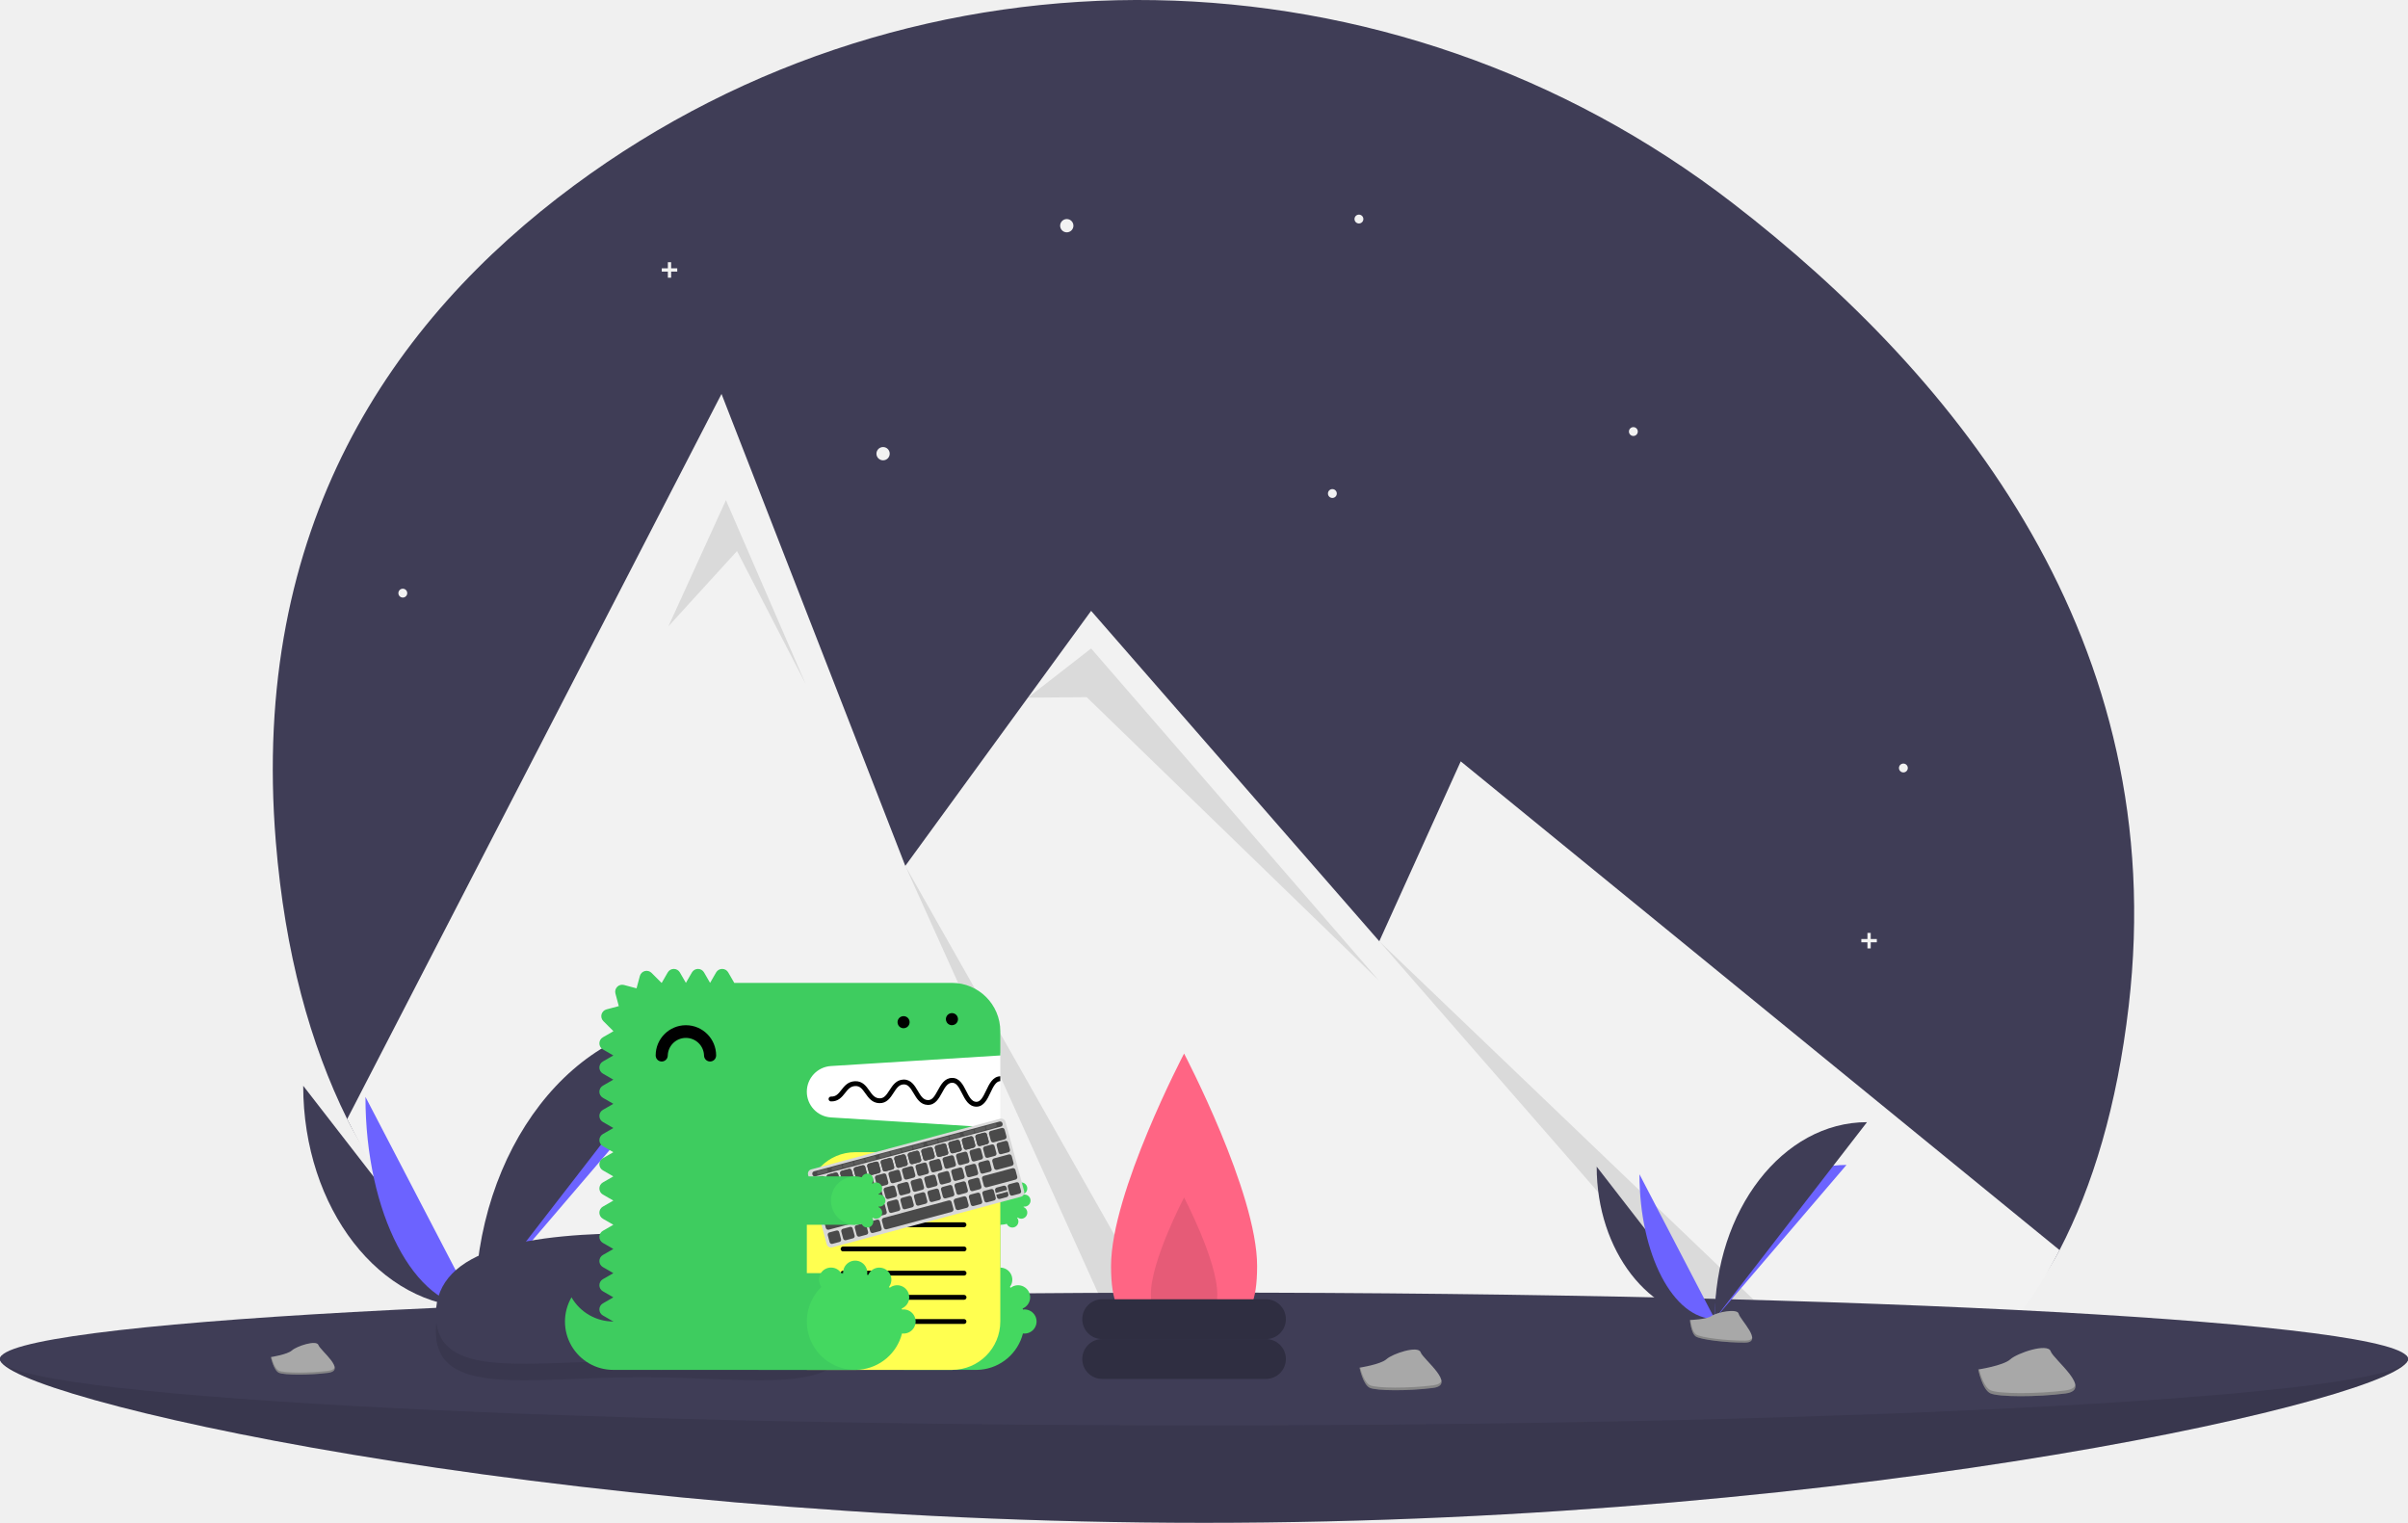
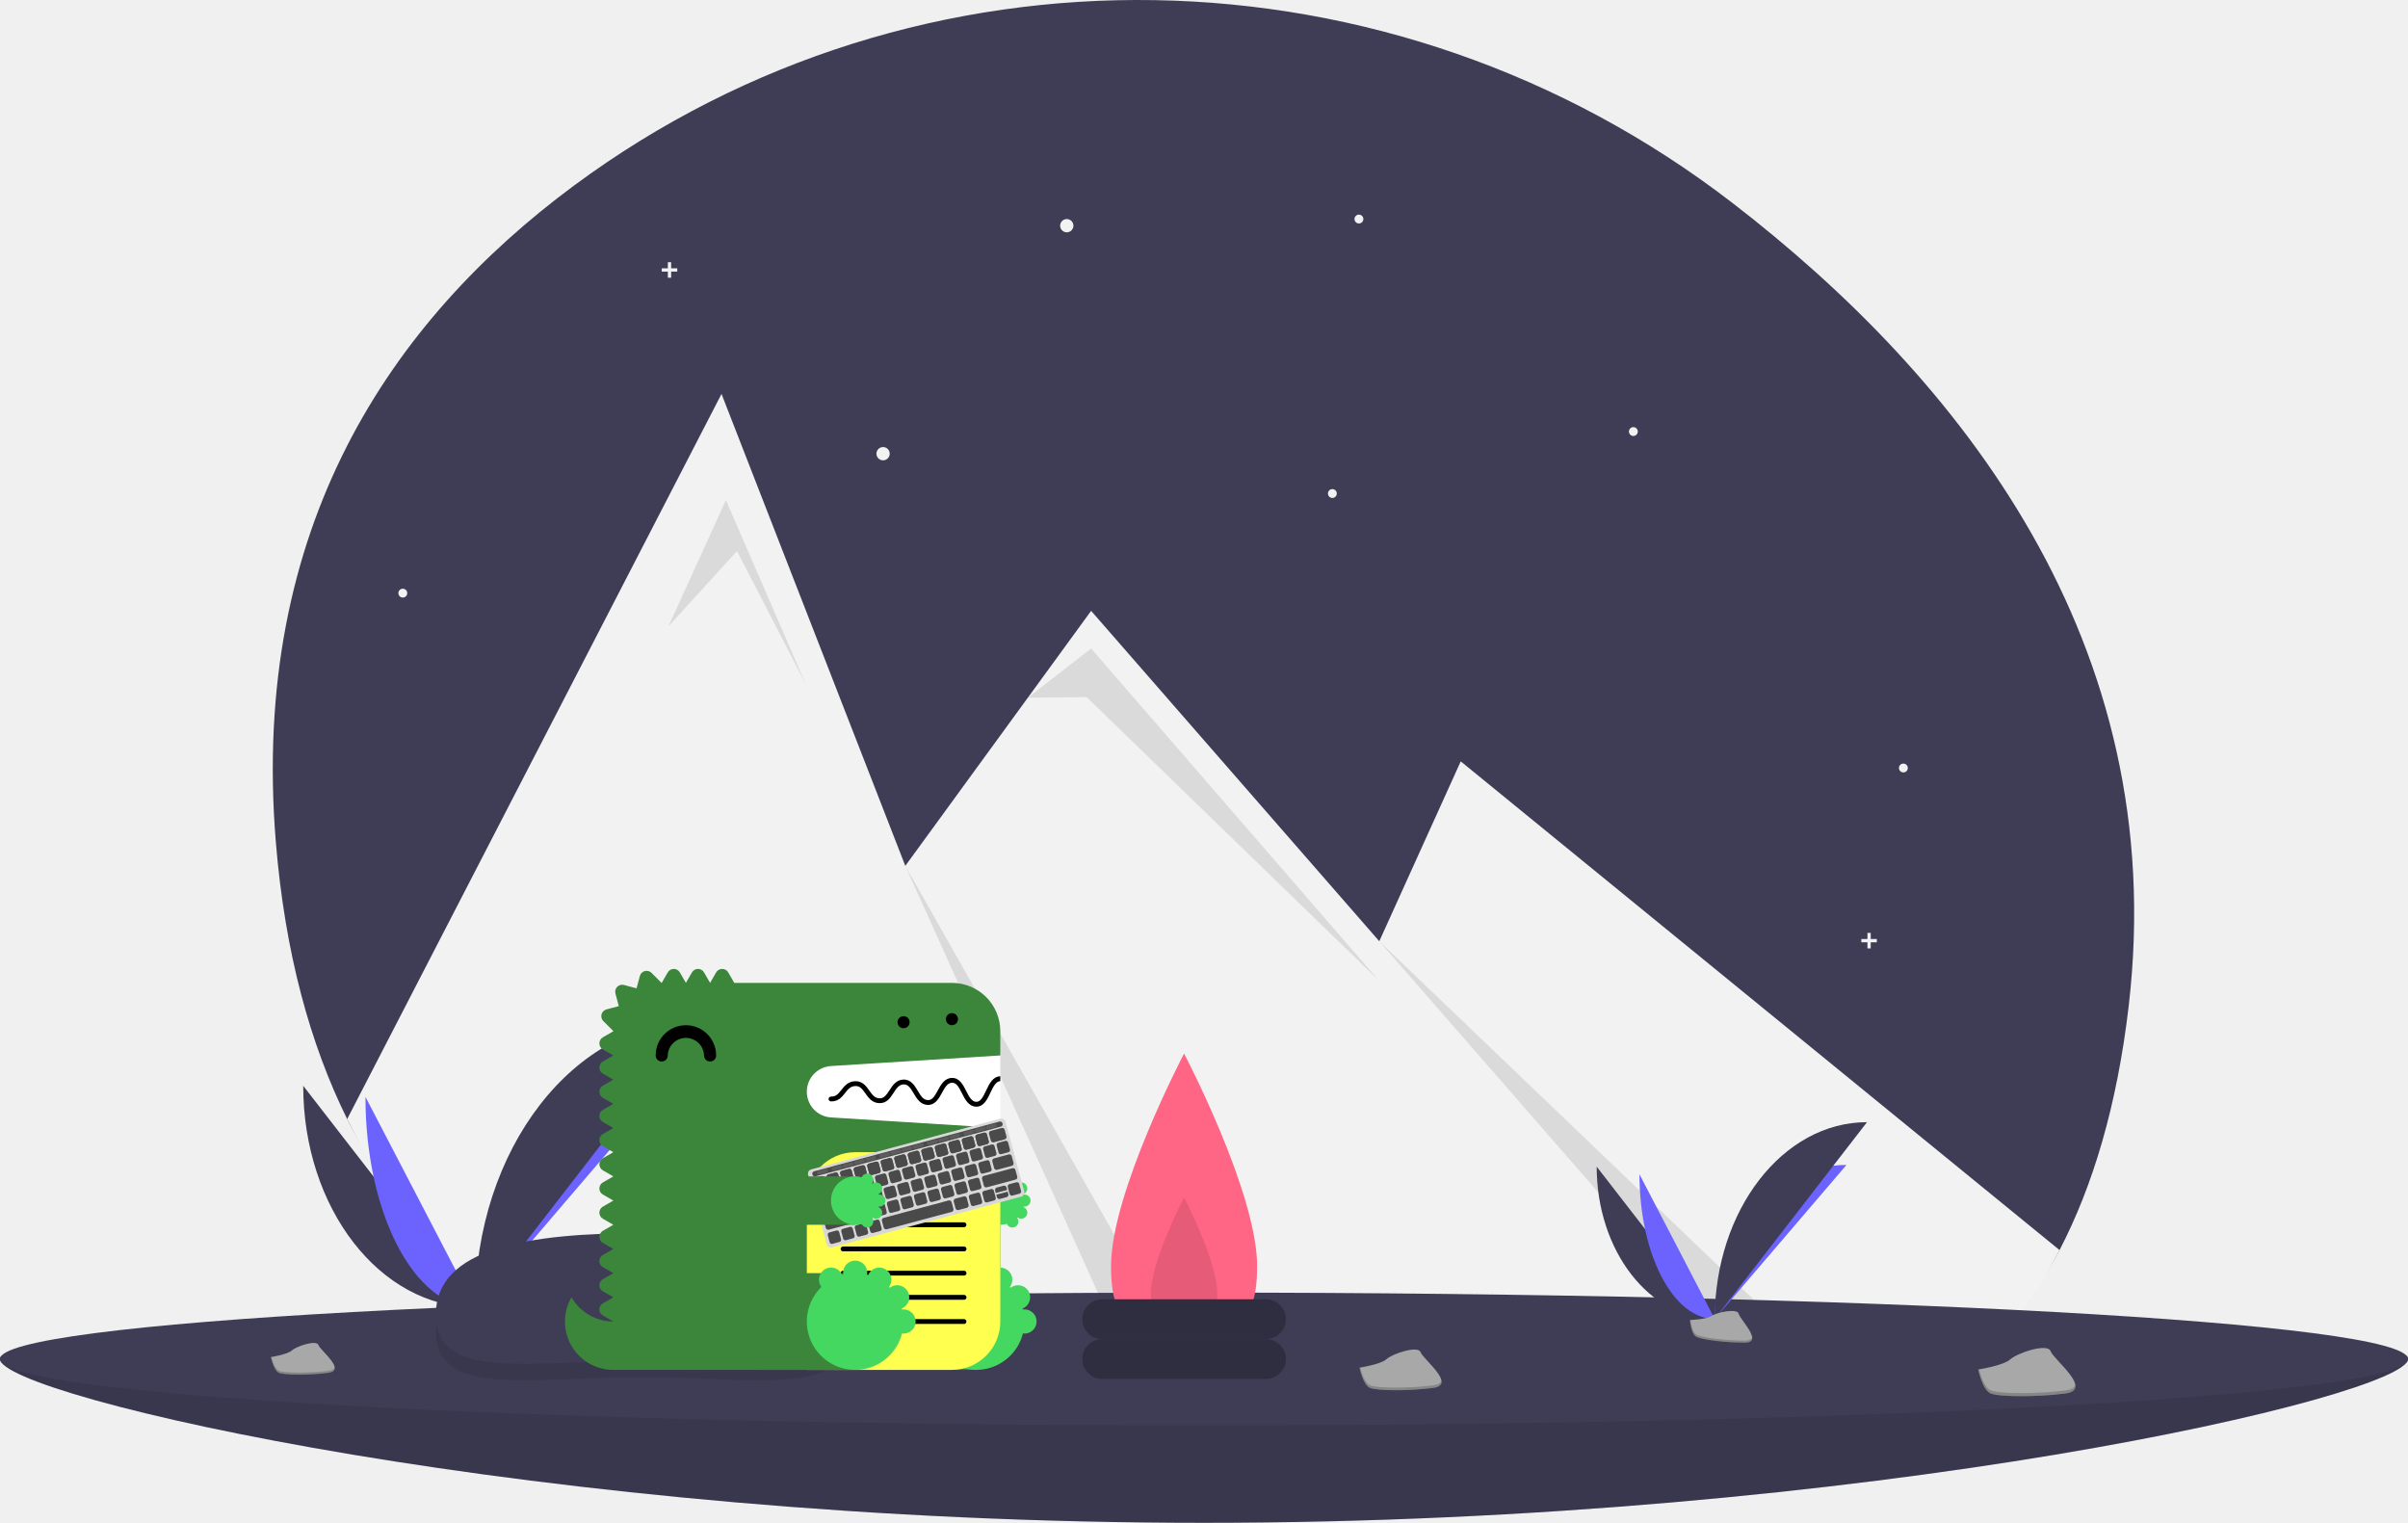
<svg xmlns="http://www.w3.org/2000/svg" width="1088" height="687.962" viewBox="0 0 1088 687.962">
  <g id="Group_12" data-name="Group 12" transform="translate(-57 -56)">
    <g id="Group_11" data-name="Group 11" transform="translate(57 56)">
      <path id="Path_83" data-name="Path 83" d="M1017.81,560.461c-5.27,45.15-16.22,81.4-31.25,110.31-20,38.52-54.21,54.04-84.77,70.28a193.275,193.275,0,0,1-27.46,11.94c-55.61,19.3-117.85,14.18-166.74,3.99a657.282,657.282,0,0,0-104.09-13.16q-14.97-.675-29.97-.67c-15.42.02-293.07,5.29-360.67-131.57-16.69-33.76-28.13-75-32.24-125.27-11.63-142.12,52.29-235.46,134.74-296.47,155.97-115.41,369.76-110.57,523.43,7.88C941.15,276.621,1036.99,396.031,1017.81,560.461Z" transform="translate(-56 -106.019)" fill="#3f3d56" />
      <path id="Path_84" data-name="Path 84" d="M986.56,670.771c-20,38.52-47.21,64.04-77.77,80.28a193.272,193.272,0,0,1-27.46,11.94c-55.61,19.3-117.85,14.18-166.74,3.99a657.3,657.3,0,0,0-104.09-13.16q-14.97-.675-29.97-.67-23.13.03-46.25,1.72c-100.17,7.36-253.82-6.43-321.42-143.29L382,283.981,444.95,445.6l20.09,51.59,55.37-75.98L549,381.981l130.2,149.27,36.8-81.27L970.78,657.9l14.21,11.59Z" transform="translate(-56 -106.019)" fill="#f2f2f2" />
      <path id="Path_85" data-name="Path 85" d="M302,282.962l26-57,36,83-31-60Z" opacity="0.1" />
      <path id="Path_86" data-name="Path 86" d="M610.5,753.821q-14.97-.675-29.97-.67L465.04,497.191Z" transform="translate(-56 -106.019)" opacity="0.1" />
      <path id="Path_87" data-name="Path 87" d="M464.411,315.191,493,292.962l130,150-132-128Z" opacity="0.1" />
      <path id="Path_88" data-name="Path 88" d="M908.79,751.051a193.265,193.265,0,0,1-27.46,11.94L679.2,531.251Z" transform="translate(-56 -106.019)" opacity="0.1" />
      <circle id="Ellipse_11" data-name="Ellipse 11" cx="3" cy="3" r="3" transform="translate(479 98.962)" fill="#f2f2f2" />
      <circle id="Ellipse_12" data-name="Ellipse 12" cx="3" cy="3" r="3" transform="translate(396 201.962)" fill="#f2f2f2" />
      <circle id="Ellipse_13" data-name="Ellipse 13" cx="2" cy="2" r="2" transform="translate(600 220.962)" fill="#f2f2f2" />
      <circle id="Ellipse_14" data-name="Ellipse 14" cx="2" cy="2" r="2" transform="translate(180 265.962)" fill="#f2f2f2" />
      <circle id="Ellipse_15" data-name="Ellipse 15" cx="2" cy="2" r="2" transform="translate(612 96.962)" fill="#f2f2f2" />
      <circle id="Ellipse_16" data-name="Ellipse 16" cx="2" cy="2" r="2" transform="translate(736 192.962)" fill="#f2f2f2" />
      <circle id="Ellipse_17" data-name="Ellipse 17" cx="2" cy="2" r="2" transform="translate(858 344.962)" fill="#f2f2f2" />
      <path id="Path_89" data-name="Path 89" d="M306,121.222h-2.76v-2.76h-1.48v2.76H299V122.7h2.76v2.759h1.48V122.7H306Z" fill="#f2f2f2" />
      <path id="Path_90" data-name="Path 90" d="M848,424.222h-2.76v-2.76h-1.48v2.76H841V425.7h2.76v2.759h1.48V425.7H848Z" fill="#f2f2f2" />
      <path id="Path_91" data-name="Path 91" d="M1144,719.981c0,16.569-243.557,74-544,74s-544-57.431-544-74,243.557,14,544,14S1144,703.413,1144,719.981Z" transform="translate(-56 -106.019)" fill="#3f3d56" />
      <path id="Path_92" data-name="Path 92" d="M1144,719.981c0,16.569-243.557,74-544,74s-544-57.431-544-74,243.557,14,544,14S1144,703.413,1144,719.981Z" transform="translate(-56 -106.019)" opacity="0.1" />
      <ellipse id="Ellipse_18" data-name="Ellipse 18" cx="544" cy="30" rx="544" ry="30" transform="translate(0 583.962)" fill="#3f3d56" />
      <path id="Path_93" data-name="Path 93" d="M624,677.981c0,33.137-14.775,24-33,24s-33,9.137-33-24,33-96,33-96S624,644.844,624,677.981Z" transform="translate(-56 -106.019)" fill="#ff6584" />
      <path id="Path_94" data-name="Path 94" d="M606,690.66c0,15.062-6.716,10.909-15,10.909s-15,4.153-15-10.909,15-43.636,15-43.636S606,675.6,606,690.66Z" transform="translate(-56 -106.019)" opacity="0.1" />
      <rect id="Rectangle_97" data-name="Rectangle 97" width="92" height="18" rx="9" transform="translate(489 604.962)" fill="#2f2e41" />
      <rect id="Rectangle_98" data-name="Rectangle 98" width="92" height="18" rx="9" transform="translate(489 586.962)" fill="#2f2e41" />
      <path id="Path_95" data-name="Path 95" d="M193,596.547c0,55.343,34.719,100.126,77.626,100.126" transform="translate(-56 -106.019)" fill="#3f3d56" />
      <path id="Path_96" data-name="Path 96" d="M270.626,696.673c0-55.965,38.745-101.251,86.626-101.251" transform="translate(-56 -106.019)" fill="#6c63ff" />
      <path id="Path_97" data-name="Path 97" d="M221.125,601.564c0,52.57,22.14,95.109,49.5,95.109" transform="translate(-56 -106.019)" fill="#6c63ff" />
      <path id="Path_98" data-name="Path 98" d="M270.626,696.673c0-71.511,44.783-129.377,100.126-129.377" transform="translate(-56 -106.019)" fill="#3f3d56" />
      <path id="Path_99" data-name="Path 99" d="M254.3,697.379s11.009-.339,14.326-2.7,16.934-5.183,17.757-1.395,16.544,18.844,4.115,18.945-28.879-1.936-32.19-3.953S254.3,697.379,254.3,697.379Z" transform="translate(-56 -106.019)" fill="#a8a8a8" />
      <path id="Path_100" data-name="Path 100" d="M290.716,710.909c-12.429.1-28.879-1.936-32.19-3.953-2.522-1.536-3.527-7.048-3.863-9.591l-.368.014s.7,8.879,4.009,10.9,19.761,4.053,32.19,3.953c3.588-.029,4.827-1.305,4.759-3.2C294.755,710.174,293.386,710.887,290.716,710.909Z" transform="translate(-56 -106.019)" opacity="0.2" />
      <path id="Path_101" data-name="Path 101" d="M777.429,633.081c0,38.029,23.857,68.8,53.341,68.8" transform="translate(-56 -106.019)" fill="#3f3d56" />
      <path id="Path_102" data-name="Path 102" d="M830.769,701.882c0-38.456,26.623-69.575,59.525-69.575" transform="translate(-56 -106.019)" fill="#6c63ff" />
      <path id="Path_103" data-name="Path 103" d="M796.755,636.528c0,36.124,15.213,65.354,34.014,65.354" transform="translate(-56 -106.019)" fill="#6c63ff" />
      <path id="Path_104" data-name="Path 104" d="M830.769,701.882c0-49.139,30.773-88.9,68.8-88.9" transform="translate(-56 -106.019)" fill="#3f3d56" />
      <path id="Path_105" data-name="Path 105" d="M819.548,702.367s7.565-.233,9.844-1.856,11.636-3.562,12.2-.958,11.368,12.949,2.828,13.018-19.844-1.33-22.119-2.716S819.548,702.367,819.548,702.367Z" transform="translate(-56 -106.019)" fill="#a8a8a8" />
      <path id="Path_106" data-name="Path 106" d="M844.574,711.664c-8.54.069-19.844-1.33-22.119-2.716-1.733-1.056-2.423-4.843-2.654-6.59l-.253.01s.479,6.1,2.755,7.487,13.579,2.785,22.119,2.716c2.465-.02,3.317-.9,3.27-2.2C847.349,711.159,846.409,711.649,844.574,711.664Z" transform="translate(-56 -106.019)" opacity="0.2" />
      <path id="Path_107" data-name="Path 107" d="M949.813,724.718s11.36-1.729,14.5-4.591,16.89-7.488,18.217-3.667,19.494,17.447,6.633,19.107-30.153,1.609-33.835-.065S949.813,724.718,949.813,724.718Z" transform="translate(-56 -106.019)" fill="#a8a8a8" />
      <path id="Path_108" data-name="Path 108" d="M989.228,734.173c-12.86,1.659-30.153,1.609-33.835-.065-2.8-1.275-4.535-6.858-5.2-9.45l-.379.061s1.833,9.109,5.516,10.783,20.975,1.725,33.835.065c3.712-.479,4.836-1.956,4.529-3.906C993.319,732.907,991.991,733.817,989.228,734.173Z" transform="translate(-56 -106.019)" opacity="0.2" />
      <path id="Path_109" data-name="Path 109" d="M670.26,723.9s9.587-1.459,12.237-3.875,14.255-6.32,15.374-3.095,16.452,14.725,5.6,16.125-25.448,1.358-28.555-.055S670.26,723.9,670.26,723.9Z" transform="translate(-56 -106.019)" fill="#a8a8a8" />
      <path id="Path_110" data-name="Path 110" d="M703.524,731.875c-10.853,1.4-25.448,1.358-28.555-.055-2.367-1.076-3.827-5.788-4.39-7.976l-.32.051s1.547,7.687,4.655,9.1,17.7,1.456,28.555.055c3.133-.4,4.081-1.651,3.822-3.3C706.977,730.807,705.856,731.575,703.524,731.875Z" transform="translate(-56 -106.019)" opacity="0.2" />
      <path id="Path_111" data-name="Path 111" d="M178.389,719.109s7.463-1.136,9.527-3.016,11.1-4.92,11.969-2.409,12.808,11.463,4.358,12.553-19.811,1.057-22.23-.043S178.389,719.109,178.389,719.109Z" transform="translate(-56 -106.019)" fill="#a8a8a8" />
      <path id="Path_112" data-name="Path 112" d="M204.285,725.321c-8.449,1.09-19.811,1.057-22.23-.043-1.842-.838-2.979-4.506-3.417-6.209l-.249.04s1.2,5.984,3.624,7.085,13.781,1.133,22.23.043c2.439-.315,3.177-1.285,2.976-2.566C206.973,724.489,206.1,725.087,204.285,725.321Z" transform="translate(-56 -106.019)" opacity="0.2" />
      <path id="Path_113" data-name="Path 113" d="M439.7,707.337c0,30.22-42.124,20.873-93.7,20.873s-93.074,9.347-93.074-20.873,42.118-36.793,93.694-36.793S439.7,677.117,439.7,707.337Z" transform="translate(-56 -106.019)" opacity="0.1" />
      <path id="Path_114" data-name="Path 114" d="M439.7,699.9c0,30.22-42.124,20.873-93.7,20.873s-93.074,9.347-93.074-20.873S295.04,663.1,346.616,663.1,439.7,669.676,439.7,699.9Z" transform="translate(-56 -106.019)" fill="#3f3d56" />
    </g>
    <g id="docusaurus_keytar" transform="translate(312.271 493.733)">
      <path id="Path_40" data-name="Path 40" d="M99,52h91.791V89.153H99Z" transform="translate(5.904 -14.001)" fill="#fff" fill-rule="evenodd" />
-       <path id="Path_41" data-name="Path 41" d="M24.855,163.927A21.828,21.828,0,0,1,5.947,153a21.829,21.829,0,0,0,18.908,32.782H46.71V163.927Z" transform="translate(-3 -4.634)" fill="#3ecc5f" fill-rule="evenodd" />
-       <path id="Path_42" data-name="Path 42" d="M121.861,61.1l76.514-4.782V45.39A21.854,21.854,0,0,0,176.52,23.535H78.173L75.441,18.8a3.154,3.154,0,0,0-5.464,0l-2.732,4.732L64.513,18.8a3.154,3.154,0,0,0-5.464,0l-2.732,4.732L53.586,18.8a3.154,3.154,0,0,0-5.464,0L45.39,23.535c-.024,0-.046,0-.071,0l-4.526-4.525a3.153,3.153,0,0,0-5.276,1.414l-1.5,5.577-5.674-1.521a3.154,3.154,0,0,0-3.863,3.864L26,34.023l-5.575,1.494a3.155,3.155,0,0,0-1.416,5.278l4.526,4.526c0,.023,0,.046,0,.07L18.8,48.122a3.154,3.154,0,0,0,0,5.464l4.732,2.732L18.8,59.05a3.154,3.154,0,0,0,0,5.464l4.732,2.732L18.8,69.977a3.154,3.154,0,0,0,0,5.464l4.732,2.732L18.8,80.9a3.154,3.154,0,0,0,0,5.464L23.535,89.1,18.8,91.832a3.154,3.154,0,0,0,0,5.464l4.732,2.732L18.8,102.76a3.154,3.154,0,0,0,0,5.464l4.732,2.732L18.8,113.687a3.154,3.154,0,0,0,0,5.464l4.732,2.732L18.8,124.615a3.154,3.154,0,0,0,0,5.464l4.732,2.732L18.8,135.542a3.154,3.154,0,0,0,0,5.464l4.732,2.732L18.8,146.469a3.154,3.154,0,0,0,0,5.464l4.732,2.732L18.8,157.4a3.154,3.154,0,0,0,0,5.464l4.732,2.732L18.8,168.324a3.154,3.154,0,0,0,0,5.464l4.732,2.732A21.854,21.854,0,0,0,45.39,198.375H176.52a21.854,21.854,0,0,0,21.855-21.855V89.1l-76.514-4.782a11.632,11.632,0,0,1,0-23.219" transform="translate(-1.681 -17.226)" fill="#3ecc5f" fill-rule="evenodd" />
-       <path id="Path_43" data-name="Path 43" d="M143,186.71h32.782V143H143Z" transform="translate(9.984 -5.561)" fill="#3ecc5f" fill-rule="evenodd" />
+       <path id="Path_41" data-name="Path 41" d="M24.855,163.927A21.828,21.828,0,0,1,5.947,153a21.829,21.829,0,0,0,18.908,32.782H46.71V163.927Z" transform="translate(-3 -4.634)" fill="#3B863B" fill-rule="evenodd" />
+       <path id="Path_42" data-name="Path 42" d="M121.861,61.1l76.514-4.782V45.39A21.854,21.854,0,0,0,176.52,23.535H78.173L75.441,18.8a3.154,3.154,0,0,0-5.464,0l-2.732,4.732L64.513,18.8a3.154,3.154,0,0,0-5.464,0l-2.732,4.732L53.586,18.8a3.154,3.154,0,0,0-5.464,0L45.39,23.535c-.024,0-.046,0-.071,0l-4.526-4.525a3.153,3.153,0,0,0-5.276,1.414l-1.5,5.577-5.674-1.521a3.154,3.154,0,0,0-3.863,3.864L26,34.023l-5.575,1.494a3.155,3.155,0,0,0-1.416,5.278l4.526,4.526c0,.023,0,.046,0,.07L18.8,48.122a3.154,3.154,0,0,0,0,5.464l4.732,2.732L18.8,59.05a3.154,3.154,0,0,0,0,5.464l4.732,2.732L18.8,69.977a3.154,3.154,0,0,0,0,5.464l4.732,2.732L18.8,80.9a3.154,3.154,0,0,0,0,5.464L23.535,89.1,18.8,91.832a3.154,3.154,0,0,0,0,5.464l4.732,2.732L18.8,102.76a3.154,3.154,0,0,0,0,5.464l4.732,2.732L18.8,113.687a3.154,3.154,0,0,0,0,5.464l4.732,2.732L18.8,124.615a3.154,3.154,0,0,0,0,5.464l4.732,2.732L18.8,135.542a3.154,3.154,0,0,0,0,5.464l4.732,2.732L18.8,146.469a3.154,3.154,0,0,0,0,5.464l4.732,2.732L18.8,157.4a3.154,3.154,0,0,0,0,5.464l4.732,2.732L18.8,168.324a3.154,3.154,0,0,0,0,5.464l4.732,2.732A21.854,21.854,0,0,0,45.39,198.375H176.52a21.854,21.854,0,0,0,21.855-21.855V89.1l-76.514-4.782a11.632,11.632,0,0,1,0-23.219" transform="translate(-1.681 -17.226)" fill="#3B863B" fill-rule="evenodd" />
+       <path id="Path_43" data-name="Path 43" d="M143,186.71h32.782V143H143Z" transform="translate(9.984 -5.561)" fill="#3B863B" fill-rule="evenodd" />
      <path id="Path_44" data-name="Path 44" d="M196.71,159.855a5.438,5.438,0,0,0-.7.07c-.042-.164-.081-.329-.127-.493a5.457,5.457,0,1,0-5.4-9.372q-.181-.185-.366-.367a5.454,5.454,0,1,0-9.384-5.4c-.162-.046-.325-.084-.486-.126a5.467,5.467,0,1,0-10.788,0c-.162.042-.325.08-.486.126a5.457,5.457,0,1,0-9.384,5.4,21.843,21.843,0,1,0,36.421,21.02,5.452,5.452,0,1,0,.7-10.858" transform="translate(10.912 -6.025)" fill="#44d860" fill-rule="evenodd" />
-       <path id="Path_45" data-name="Path 45" d="M153,124.855h32.782V103H153Z" transform="translate(10.912 -9.271)" fill="#3ecc5f" fill-rule="evenodd" />
+       <path id="Path_45" data-name="Path 45" d="M153,124.855h32.782V103H153Z" transform="translate(10.912 -9.271)" fill="#3B863B" fill-rule="evenodd" />
      <path id="Path_46" data-name="Path 46" d="M194.855,116.765a2.732,2.732,0,1,0,0-5.464,2.811,2.811,0,0,0-.349.035c-.022-.082-.04-.164-.063-.246a2.733,2.733,0,0,0-1.052-5.253,2.7,2.7,0,0,0-1.648.566q-.09-.093-.184-.184a2.7,2.7,0,0,0,.553-1.633,2.732,2.732,0,0,0-5.245-1.07,10.928,10.928,0,1,0,0,21.031,2.732,2.732,0,0,0,5.245-1.07,2.7,2.7,0,0,0-.553-1.633q.093-.09.184-.184a2.7,2.7,0,0,0,1.648.566,2.732,2.732,0,0,0,1.052-5.253c.023-.081.042-.164.063-.246a2.814,2.814,0,0,0,.349.035" transform="translate(12.767 -9.377)" fill="#44d860" fill-rule="evenodd" />
      <path id="Path_47" data-name="Path 47" d="M65.087,56.891a2.732,2.732,0,0,1-2.732-2.732,8.2,8.2,0,0,0-16.391,0,2.732,2.732,0,0,1-5.464,0,13.659,13.659,0,0,1,27.319,0,2.732,2.732,0,0,1-2.732,2.732" transform="translate(0.478 -15.068)" fill-rule="evenodd" />
      <path id="Path_48" data-name="Path 48" d="M103,191.347h65.565a21.854,21.854,0,0,0,21.855-21.855V93H124.855A21.854,21.854,0,0,0,103,114.855Z" transform="translate(6.275 -10.199)" fill="#ffff50" fill-rule="evenodd" />
      <path id="Path_49" data-name="Path 49" d="M173.216,129.787H118.535a1.093,1.093,0,1,1,0-2.185h54.681a1.093,1.093,0,0,1,0,2.185m0,21.855H118.535a1.093,1.093,0,1,1,0-2.186h54.681a1.093,1.093,0,0,1,0,2.186m0,21.855H118.535a1.093,1.093,0,1,1,0-2.185h54.681a1.093,1.093,0,0,1,0,2.185m0-54.434H118.535a1.093,1.093,0,1,1,0-2.185h54.681a1.093,1.093,0,0,1,0,2.185m0,21.652H118.535a1.093,1.093,0,1,1,0-2.186h54.681a1.093,1.093,0,0,1,0,2.186m0,21.855H118.535a1.093,1.093,0,1,1,0-2.186h54.681a1.093,1.093,0,0,1,0,2.186M189.585,61.611c-.013,0-.024-.007-.037-.005-3.377.115-4.974,3.492-6.384,6.472-1.471,3.114-2.608,5.139-4.473,5.078-2.064-.074-3.244-2.406-4.494-4.874-1.436-2.835-3.075-6.049-6.516-5.929-3.329.114-4.932,3.053-6.346,5.646-1.5,2.762-2.529,4.442-4.5,4.364-2.106-.076-3.225-1.972-4.52-4.167-1.444-2.443-3.112-5.191-6.487-5.1-3.272.113-4.879,2.606-6.3,4.808-1.5,2.328-2.552,3.746-4.551,3.662-2.156-.076-3.27-1.65-4.558-3.472-1.447-2.047-3.077-4.363-6.442-4.251-3.2.109-4.807,2.153-6.224,3.954-1.346,1.709-2.4,3.062-4.621,2.977a1.093,1.093,0,0,0-.079,2.186c3.3.11,4.967-1.967,6.417-3.81,1.286-1.635,2.4-3.045,4.582-3.12,2.1-.09,3.091,1.218,4.584,3.327,1.417,2,3.026,4.277,6.263,4.394,3.391.114,5.022-2.42,6.467-4.663,1.292-2,2.406-3.734,4.535-3.807,1.959-.073,3.026,1.475,4.529,4.022,1.417,2.4,3.023,5.121,6.324,5.241,3.415.118,5.064-2.863,6.5-5.5,1.245-2.282,2.419-4.437,4.5-4.509,1.959-.046,2.981,1.743,4.492,4.732,1.412,2.79,3.013,5.95,6.365,6.071l.185,0c3.348,0,4.937-3.36,6.343-6.331,1.245-2.634,2.423-5.114,4.444-5.216Z" transform="translate(7.109 -13.11)" fill-rule="evenodd" />
-       <path id="Path_50" data-name="Path 50" d="M83,186.71h43.71V143H83Z" transform="translate(4.42 -5.561)" fill="#3ecc5f" fill-rule="evenodd" />
+       <path id="Path_50" data-name="Path 50" d="M83,186.71h43.71V143H83Z" transform="translate(4.42 -5.561)" fill="#3B863B" fill-rule="evenodd" />
      <g id="Group_8" data-name="Group 8" transform="matrix(0.966, -0.259, 0.259, 0.966, 109.327, 91.085)">
        <rect id="Rectangle_3" data-name="Rectangle 3" width="92.361" height="36.462" rx="2" transform="translate(0 0)" fill="#d8d8d8" />
        <g id="Group_2" data-name="Group 2" transform="translate(1.531 23.03)">
          <rect id="Rectangle_4" data-name="Rectangle 4" width="5.336" height="5.336" rx="1" transform="translate(16.797 0)" fill="#4a4a4a" />
          <rect id="Rectangle_5" data-name="Rectangle 5" width="5.336" height="5.336" rx="1" transform="translate(23.12 0)" fill="#4a4a4a" />
          <rect id="Rectangle_6" data-name="Rectangle 6" width="5.336" height="5.336" rx="1" transform="translate(29.444 0)" fill="#4a4a4a" />
          <rect id="Rectangle_7" data-name="Rectangle 7" width="5.336" height="5.336" rx="1" transform="translate(35.768 0)" fill="#4a4a4a" />
          <rect id="Rectangle_8" data-name="Rectangle 8" width="5.336" height="5.336" rx="1" transform="translate(42.091 0)" fill="#4a4a4a" />
          <rect id="Rectangle_9" data-name="Rectangle 9" width="5.336" height="5.336" rx="1" transform="translate(48.415 0)" fill="#4a4a4a" />
          <rect id="Rectangle_10" data-name="Rectangle 10" width="5.336" height="5.336" rx="1" transform="translate(54.739 0)" fill="#4a4a4a" />
          <rect id="Rectangle_11" data-name="Rectangle 11" width="5.336" height="5.336" rx="1" transform="translate(61.063 0)" fill="#4a4a4a" />
          <rect id="Rectangle_12" data-name="Rectangle 12" width="5.336" height="5.336" rx="1" transform="translate(67.386 0)" fill="#4a4a4a" />
          <path id="Path_51" data-name="Path 51" d="M1.093,0H14.518a1.093,1.093,0,0,1,1.093,1.093V4.243a1.093,1.093,0,0,1-1.093,1.093H1.093A1.093,1.093,0,0,1,0,4.243V1.093A1.093,1.093,0,0,1,1.093,0ZM75,0H88.426a1.093,1.093,0,0,1,1.093,1.093V4.243a1.093,1.093,0,0,1-1.093,1.093H75a1.093,1.093,0,0,1-1.093-1.093V1.093A1.093,1.093,0,0,1,75,0Z" transform="translate(0 0)" fill="#4a4a4a" fill-rule="evenodd" />
        </g>
        <g id="Group_3" data-name="Group 3" transform="translate(1.531 10.261)">
          <path id="Path_52" data-name="Path 52" d="M1.093,0H6.218A1.093,1.093,0,0,1,7.31,1.093V4.242A1.093,1.093,0,0,1,6.218,5.335H1.093A1.093,1.093,0,0,1,0,4.242V1.093A1.093,1.093,0,0,1,1.093,0Z" transform="translate(0 0)" fill="#4a4a4a" fill-rule="evenodd" />
          <rect id="Rectangle_13" data-name="Rectangle 13" width="5.336" height="5.336" rx="1" transform="translate(8.299 0)" fill="#4a4a4a" />
          <rect id="Rectangle_14" data-name="Rectangle 14" width="5.336" height="5.336" rx="1" transform="translate(14.623 0)" fill="#4a4a4a" />
          <rect id="Rectangle_15" data-name="Rectangle 15" width="5.336" height="5.336" rx="1" transform="translate(20.947 0)" fill="#4a4a4a" />
          <rect id="Rectangle_16" data-name="Rectangle 16" width="5.336" height="5.336" rx="1" transform="translate(27.271 0)" fill="#4a4a4a" />
          <rect id="Rectangle_17" data-name="Rectangle 17" width="5.336" height="5.336" rx="1" transform="translate(33.594 0)" fill="#4a4a4a" />
          <rect id="Rectangle_18" data-name="Rectangle 18" width="5.336" height="5.336" rx="1" transform="translate(39.918 0)" fill="#4a4a4a" />
          <rect id="Rectangle_19" data-name="Rectangle 19" width="5.336" height="5.336" rx="1" transform="translate(46.242 0)" fill="#4a4a4a" />
          <rect id="Rectangle_20" data-name="Rectangle 20" width="5.336" height="5.336" rx="1" transform="translate(52.565 0)" fill="#4a4a4a" />
          <rect id="Rectangle_21" data-name="Rectangle 21" width="5.336" height="5.336" rx="1" transform="translate(58.888 0)" fill="#4a4a4a" />
          <rect id="Rectangle_22" data-name="Rectangle 22" width="5.336" height="5.336" rx="1" transform="translate(65.212 0)" fill="#4a4a4a" />
          <rect id="Rectangle_23" data-name="Rectangle 23" width="5.336" height="5.336" rx="1" transform="translate(71.536 0)" fill="#4a4a4a" />
          <rect id="Rectangle_24" data-name="Rectangle 24" width="5.336" height="5.336" rx="1" transform="translate(77.859 0)" fill="#4a4a4a" />
          <rect id="Rectangle_25" data-name="Rectangle 25" width="5.336" height="5.336" rx="1" transform="translate(84.183 0)" fill="#4a4a4a" />
        </g>
        <g id="Group_4" data-name="Group 4" transform="translate(91.05 9.546) rotate(180)">
          <path id="Path_53" data-name="Path 53" d="M1.093,0H6.219A1.093,1.093,0,0,1,7.312,1.093v3.15A1.093,1.093,0,0,1,6.219,5.336H1.093A1.093,1.093,0,0,1,0,4.243V1.093A1.093,1.093,0,0,1,1.093,0Z" transform="translate(0 0)" fill="#4a4a4a" fill-rule="evenodd" />
          <rect id="Rectangle_26" data-name="Rectangle 26" width="5.336" height="5.336" rx="1" transform="translate(8.299 0)" fill="#4a4a4a" />
          <rect id="Rectangle_27" data-name="Rectangle 27" width="5.336" height="5.336" rx="1" transform="translate(14.623 0)" fill="#4a4a4a" />
          <rect id="Rectangle_28" data-name="Rectangle 28" width="5.336" height="5.336" rx="1" transform="translate(20.947 0)" fill="#4a4a4a" />
          <rect id="Rectangle_29" data-name="Rectangle 29" width="5.336" height="5.336" rx="1" transform="translate(27.271 0)" fill="#4a4a4a" />
          <rect id="Rectangle_30" data-name="Rectangle 30" width="5.336" height="5.336" rx="1" transform="translate(33.594 0)" fill="#4a4a4a" />
          <rect id="Rectangle_31" data-name="Rectangle 31" width="5.336" height="5.336" rx="1" transform="translate(39.918 0)" fill="#4a4a4a" />
          <rect id="Rectangle_32" data-name="Rectangle 32" width="5.336" height="5.336" rx="1" transform="translate(46.242 0)" fill="#4a4a4a" />
          <rect id="Rectangle_33" data-name="Rectangle 33" width="5.336" height="5.336" rx="1" transform="translate(52.565 0)" fill="#4a4a4a" />
          <rect id="Rectangle_34" data-name="Rectangle 34" width="5.336" height="5.336" rx="1" transform="translate(58.889 0)" fill="#4a4a4a" />
          <rect id="Rectangle_35" data-name="Rectangle 35" width="5.336" height="5.336" rx="1" transform="translate(65.213 0)" fill="#4a4a4a" />
          <rect id="Rectangle_36" data-name="Rectangle 36" width="5.336" height="5.336" rx="1" transform="translate(71.537 0)" fill="#4a4a4a" />
          <rect id="Rectangle_37" data-name="Rectangle 37" width="5.336" height="5.336" rx="1" transform="translate(77.86 0)" fill="#4a4a4a" />
          <rect id="Rectangle_38" data-name="Rectangle 38" width="5.336" height="5.336" rx="1" transform="translate(84.183 0)" fill="#4a4a4a" />
          <rect id="Rectangle_39" data-name="Rectangle 39" width="5.336" height="5.336" rx="1" transform="translate(8.299 0)" fill="#4a4a4a" />
          <rect id="Rectangle_40" data-name="Rectangle 40" width="5.336" height="5.336" rx="1" transform="translate(14.623 0)" fill="#4a4a4a" />
          <rect id="Rectangle_41" data-name="Rectangle 41" width="5.336" height="5.336" rx="1" transform="translate(20.947 0)" fill="#4a4a4a" />
          <rect id="Rectangle_42" data-name="Rectangle 42" width="5.336" height="5.336" rx="1" transform="translate(27.271 0)" fill="#4a4a4a" />
          <rect id="Rectangle_43" data-name="Rectangle 43" width="5.336" height="5.336" rx="1" transform="translate(33.594 0)" fill="#4a4a4a" />
          <rect id="Rectangle_44" data-name="Rectangle 44" width="5.336" height="5.336" rx="1" transform="translate(39.918 0)" fill="#4a4a4a" />
          <rect id="Rectangle_45" data-name="Rectangle 45" width="5.336" height="5.336" rx="1" transform="translate(46.242 0)" fill="#4a4a4a" />
          <rect id="Rectangle_46" data-name="Rectangle 46" width="5.336" height="5.336" rx="1" transform="translate(52.565 0)" fill="#4a4a4a" />
          <rect id="Rectangle_47" data-name="Rectangle 47" width="5.336" height="5.336" rx="1" transform="translate(58.889 0)" fill="#4a4a4a" />
          <rect id="Rectangle_48" data-name="Rectangle 48" width="5.336" height="5.336" rx="1" transform="translate(65.213 0)" fill="#4a4a4a" />
          <rect id="Rectangle_49" data-name="Rectangle 49" width="5.336" height="5.336" rx="1" transform="translate(71.537 0)" fill="#4a4a4a" />
          <rect id="Rectangle_50" data-name="Rectangle 50" width="5.336" height="5.336" rx="1" transform="translate(77.86 0)" fill="#4a4a4a" />
          <rect id="Rectangle_51" data-name="Rectangle 51" width="5.336" height="5.336" rx="1" transform="translate(84.183 0)" fill="#4a4a4a" />
        </g>
        <g id="Group_6" data-name="Group 6" transform="translate(1.531 16.584)">
          <path id="Path_54" data-name="Path 54" d="M1.093,0h7.3A1.093,1.093,0,0,1,9.485,1.093v3.15A1.093,1.093,0,0,1,8.392,5.336h-7.3A1.093,1.093,0,0,1,0,4.243V1.094A1.093,1.093,0,0,1,1.093,0Z" transform="translate(0 0)" fill="#4a4a4a" fill-rule="evenodd" />
          <g id="Group_5" data-name="Group 5" transform="translate(10.671 0)">
            <rect id="Rectangle_52" data-name="Rectangle 52" width="5.336" height="5.336" rx="1" fill="#4a4a4a" />
            <rect id="Rectangle_53" data-name="Rectangle 53" width="5.336" height="5.336" rx="1" transform="translate(6.324 0)" fill="#4a4a4a" />
            <rect id="Rectangle_54" data-name="Rectangle 54" width="5.336" height="5.336" rx="1" transform="translate(12.647 0)" fill="#4a4a4a" />
            <rect id="Rectangle_55" data-name="Rectangle 55" width="5.336" height="5.336" rx="1" transform="translate(18.971 0)" fill="#4a4a4a" />
            <rect id="Rectangle_56" data-name="Rectangle 56" width="5.336" height="5.336" rx="1" transform="translate(25.295 0)" fill="#4a4a4a" />
            <rect id="Rectangle_57" data-name="Rectangle 57" width="5.336" height="5.336" rx="1" transform="translate(31.619 0)" fill="#4a4a4a" />
            <rect id="Rectangle_58" data-name="Rectangle 58" width="5.336" height="5.336" rx="1" transform="translate(37.942 0)" fill="#4a4a4a" />
            <rect id="Rectangle_59" data-name="Rectangle 59" width="5.336" height="5.336" rx="1" transform="translate(44.265 0)" fill="#4a4a4a" />
            <rect id="Rectangle_60" data-name="Rectangle 60" width="5.336" height="5.336" rx="1" transform="translate(50.589 0)" fill="#4a4a4a" />
            <rect id="Rectangle_61" data-name="Rectangle 61" width="5.336" height="5.336" rx="1" transform="translate(56.912 0)" fill="#4a4a4a" />
            <rect id="Rectangle_62" data-name="Rectangle 62" width="5.336" height="5.336" rx="1" transform="translate(63.236 0)" fill="#4a4a4a" />
          </g>
          <path id="Path_55" data-name="Path 55" d="M1.094,0H8A1.093,1.093,0,0,1,9.091,1.093v3.15A1.093,1.093,0,0,1,8,5.336H1.093A1.093,1.093,0,0,1,0,4.243V1.094A1.093,1.093,0,0,1,1.093,0Z" transform="translate(80.428 0)" fill="#4a4a4a" fill-rule="evenodd" />
        </g>
        <g id="Group_7" data-name="Group 7" transform="translate(1.531 29.627)">
          <rect id="Rectangle_63" data-name="Rectangle 63" width="5.336" height="5.336" rx="1" transform="translate(0 0)" fill="#4a4a4a" />
          <rect id="Rectangle_64" data-name="Rectangle 64" width="5.336" height="5.336" rx="1" transform="translate(6.324 0)" fill="#4a4a4a" />
          <rect id="Rectangle_65" data-name="Rectangle 65" width="5.336" height="5.336" rx="1" transform="translate(12.647 0)" fill="#4a4a4a" />
          <rect id="Rectangle_66" data-name="Rectangle 66" width="5.336" height="5.336" rx="1" transform="translate(18.971 0)" fill="#4a4a4a" />
          <path id="Path_56" data-name="Path 56" d="M1.093,0H31.515a1.093,1.093,0,0,1,1.093,1.093V4.244a1.093,1.093,0,0,1-1.093,1.093H1.093A1.093,1.093,0,0,1,0,4.244V1.093A1.093,1.093,0,0,1,1.093,0ZM34.687,0h3.942a1.093,1.093,0,0,1,1.093,1.093V4.244a1.093,1.093,0,0,1-1.093,1.093H34.687a1.093,1.093,0,0,1-1.093-1.093V1.093A1.093,1.093,0,0,1,34.687,0Z" transform="translate(25.294 0)" fill="#4a4a4a" fill-rule="evenodd" />
          <rect id="Rectangle_67" data-name="Rectangle 67" width="5.336" height="5.336" rx="1" transform="translate(66.003 0)" fill="#4a4a4a" />
          <rect id="Rectangle_68" data-name="Rectangle 68" width="5.336" height="5.336" rx="1" transform="translate(72.327 0)" fill="#4a4a4a" />
          <rect id="Rectangle_69" data-name="Rectangle 69" width="5.336" height="5.336" rx="1" transform="translate(84.183 0)" fill="#4a4a4a" />
          <path id="Path_57" data-name="Path 57" d="M5.336,0V1.18A1.093,1.093,0,0,1,4.243,2.273H1.093A1.093,1.093,0,0,1,0,1.18V0Z" transform="translate(83.59 2.273) rotate(180)" fill="#4a4a4a" />
          <path id="Path_58" data-name="Path 58" d="M5.336,0V1.18A1.093,1.093,0,0,1,4.243,2.273H1.093A1.093,1.093,0,0,1,0,1.18V0Z" transform="translate(78.255 3.063)" fill="#4a4a4a" />
        </g>
        <rect id="Rectangle_70" data-name="Rectangle 70" width="88.927" height="2.371" rx="1.085" transform="translate(1.925 1.17)" fill="#4a4a4a" />
        <rect id="Rectangle_71" data-name="Rectangle 71" width="4.986" height="1.581" rx="0.723" transform="translate(4.1 1.566)" fill="#d8d8d8" opacity="0.136" />
        <rect id="Rectangle_72" data-name="Rectangle 72" width="4.986" height="1.581" rx="0.723" transform="translate(10.923 1.566)" fill="#d8d8d8" opacity="0.136" />
        <rect id="Rectangle_73" data-name="Rectangle 73" width="4.986" height="1.581" rx="0.723" transform="translate(16.173 1.566)" fill="#d8d8d8" opacity="0.136" />
        <rect id="Rectangle_74" data-name="Rectangle 74" width="4.986" height="1.581" rx="0.723" transform="translate(21.421 1.566)" fill="#d8d8d8" opacity="0.136" />
        <rect id="Rectangle_75" data-name="Rectangle 75" width="4.986" height="1.581" rx="0.723" transform="translate(26.671 1.566)" fill="#d8d8d8" opacity="0.136" />
        <rect id="Rectangle_76" data-name="Rectangle 76" width="4.986" height="1.581" rx="0.723" transform="translate(33.232 1.566)" fill="#d8d8d8" opacity="0.136" />
        <rect id="Rectangle_77" data-name="Rectangle 77" width="4.986" height="1.581" rx="0.723" transform="translate(38.48 1.566)" fill="#d8d8d8" opacity="0.136" />
        <rect id="Rectangle_78" data-name="Rectangle 78" width="4.986" height="1.581" rx="0.723" transform="translate(43.73 1.566)" fill="#d8d8d8" opacity="0.136" />
        <rect id="Rectangle_79" data-name="Rectangle 79" width="4.986" height="1.581" rx="0.723" transform="translate(48.978 1.566)" fill="#d8d8d8" opacity="0.136" />
        <rect id="Rectangle_80" data-name="Rectangle 80" width="4.986" height="1.581" rx="0.723" transform="translate(55.54 1.566)" fill="#d8d8d8" opacity="0.136" />
        <rect id="Rectangle_81" data-name="Rectangle 81" width="4.986" height="1.581" rx="0.723" transform="translate(60.788 1.566)" fill="#d8d8d8" opacity="0.136" />
        <rect id="Rectangle_82" data-name="Rectangle 82" width="4.986" height="1.581" rx="0.723" transform="translate(66.038 1.566)" fill="#d8d8d8" opacity="0.136" />
        <rect id="Rectangle_83" data-name="Rectangle 83" width="4.986" height="1.581" rx="0.723" transform="translate(72.599 1.566)" fill="#d8d8d8" opacity="0.136" />
        <rect id="Rectangle_84" data-name="Rectangle 84" width="4.986" height="1.581" rx="0.723" transform="translate(77.847 1.566)" fill="#d8d8d8" opacity="0.136" />
        <rect id="Rectangle_85" data-name="Rectangle 85" width="4.986" height="1.581" rx="0.723" transform="translate(83.097 1.566)" fill="#d8d8d8" opacity="0.136" />
      </g>
      <path id="Path_59" data-name="Path 59" d="M146.71,159.855a5.439,5.439,0,0,0-.7.07c-.042-.164-.081-.329-.127-.493a5.457,5.457,0,1,0-5.4-9.372q-.181-.185-.366-.367a5.454,5.454,0,1,0-9.384-5.4c-.162-.046-.325-.084-.486-.126a5.467,5.467,0,1,0-10.788,0c-.162.042-.325.08-.486.126a5.457,5.457,0,1,0-9.384,5.4,21.843,21.843,0,1,0,36.421,21.02,5.452,5.452,0,1,0,.7-10.858" transform="translate(6.275 -6.025)" fill="#44d860" fill-rule="evenodd" />
-       <path id="Path_60" data-name="Path 60" d="M83,124.855h43.71V103H83Z" transform="translate(4.42 -9.271)" fill="#3ecc5f" fill-rule="evenodd" />
+       <path id="Path_60" data-name="Path 60" d="M83,124.855h43.71V103H83Z" transform="translate(4.42 -9.271)" fill="#3B863B" fill-rule="evenodd" />
      <path id="Path_61" data-name="Path 61" d="M134.855,116.765a2.732,2.732,0,1,0,0-5.464,2.811,2.811,0,0,0-.349.035c-.022-.082-.04-.164-.063-.246a2.733,2.733,0,0,0-1.052-5.253,2.7,2.7,0,0,0-1.648.566q-.09-.093-.184-.184a2.7,2.7,0,0,0,.553-1.633,2.732,2.732,0,0,0-5.245-1.07,10.928,10.928,0,1,0,0,21.031,2.732,2.732,0,0,0,5.245-1.07,2.7,2.7,0,0,0-.553-1.633q.093-.09.184-.184a2.7,2.7,0,0,0,1.648.566,2.732,2.732,0,0,0,1.052-5.253c.023-.081.042-.164.063-.246a2.811,2.811,0,0,0,.349.035" transform="translate(7.202 -9.377)" fill="#44d860" fill-rule="evenodd" />
      <path id="Path_62" data-name="Path 62" d="M143.232,42.33a2.967,2.967,0,0,1-.535-.055,2.754,2.754,0,0,1-.514-.153,2.838,2.838,0,0,1-.471-.251,4.139,4.139,0,0,1-.415-.339,3.2,3.2,0,0,1-.338-.415A2.7,2.7,0,0,1,140.5,39.6a2.968,2.968,0,0,1,.055-.535,3.152,3.152,0,0,1,.152-.514,2.874,2.874,0,0,1,.252-.47,2.633,2.633,0,0,1,.753-.754,2.837,2.837,0,0,1,.471-.251,2.753,2.753,0,0,1,.514-.153,2.527,2.527,0,0,1,1.071,0,2.654,2.654,0,0,1,.983.4,4.139,4.139,0,0,1,.415.339,4.019,4.019,0,0,1,.339.415,2.786,2.786,0,0,1,.251.47,2.864,2.864,0,0,1,.208,1.049,2.77,2.77,0,0,1-.8,1.934,4.139,4.139,0,0,1-.415.339,2.722,2.722,0,0,1-1.519.459m21.855-1.366a2.789,2.789,0,0,1-1.935-.8,4.162,4.162,0,0,1-.338-.415,2.7,2.7,0,0,1-.459-1.519,2.789,2.789,0,0,1,.8-1.934,4.139,4.139,0,0,1,.415-.339,2.838,2.838,0,0,1,.471-.251,2.752,2.752,0,0,1,.514-.153,2.527,2.527,0,0,1,1.071,0,2.654,2.654,0,0,1,.983.4,4.139,4.139,0,0,1,.415.339,2.79,2.79,0,0,1,.8,1.934,3.069,3.069,0,0,1-.055.535,2.779,2.779,0,0,1-.153.514,3.885,3.885,0,0,1-.251.47,4.02,4.02,0,0,1-.339.415,4.138,4.138,0,0,1-.415.339,2.722,2.722,0,0,1-1.519.459" transform="translate(9.753 -15.532)" fill-rule="evenodd" />
    </g>
  </g>
</svg>
